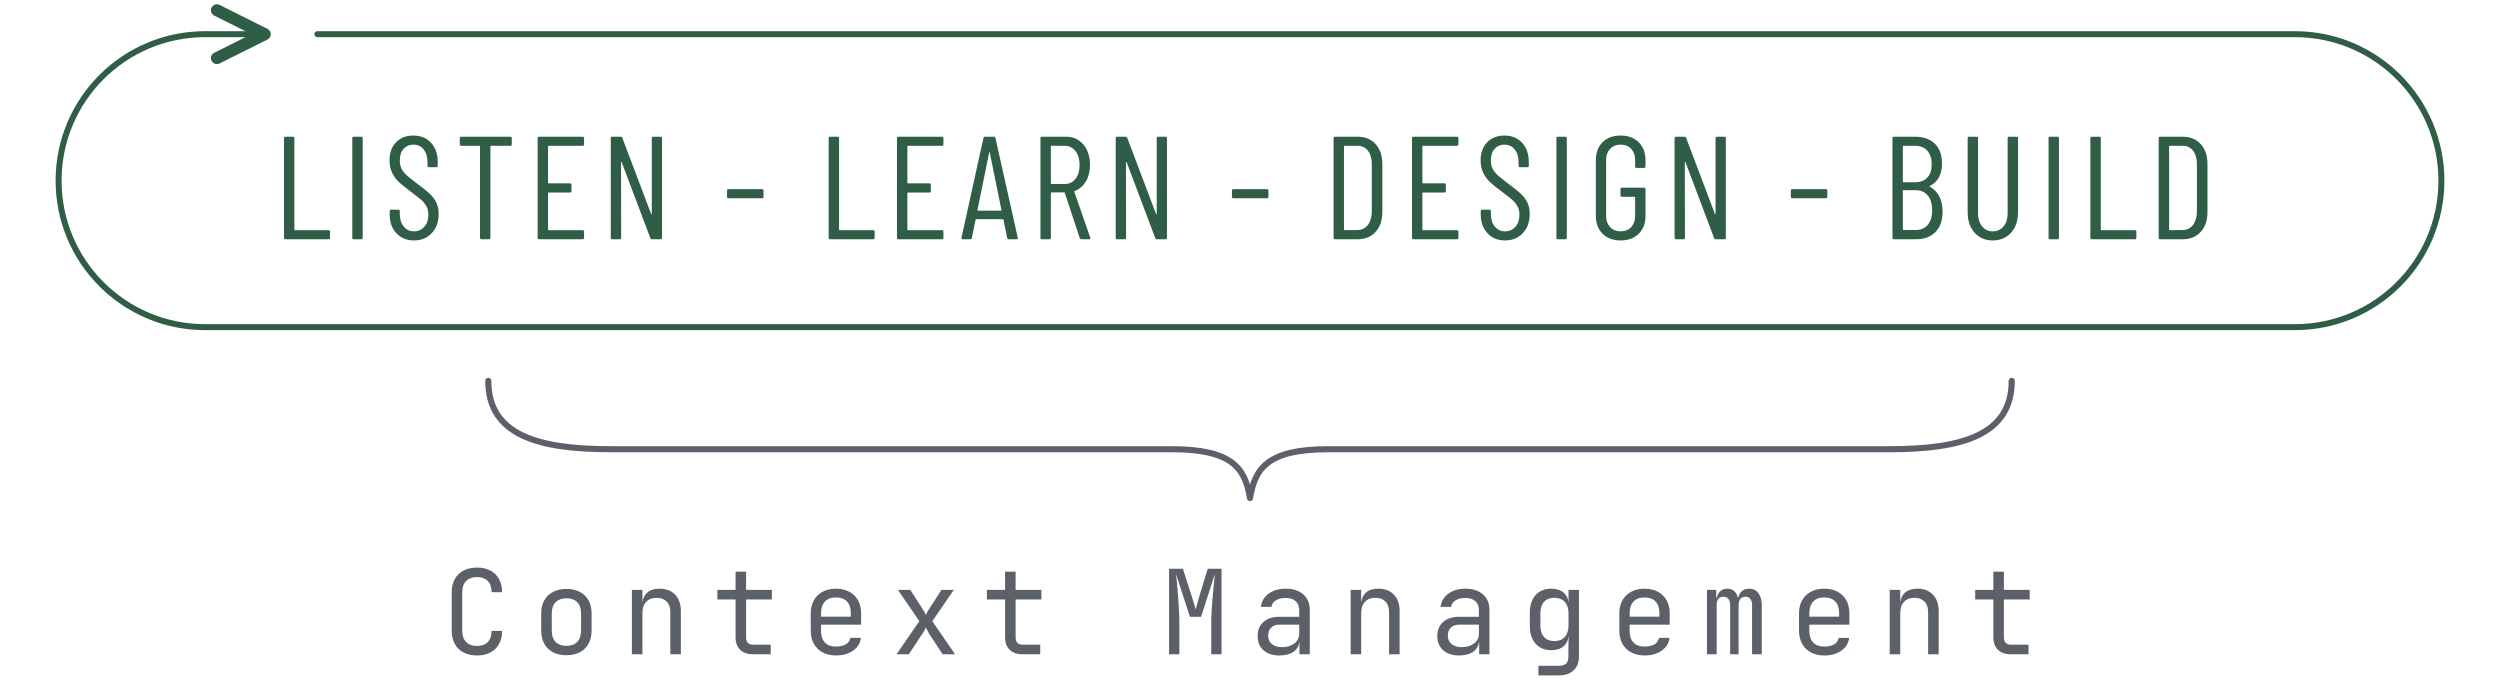
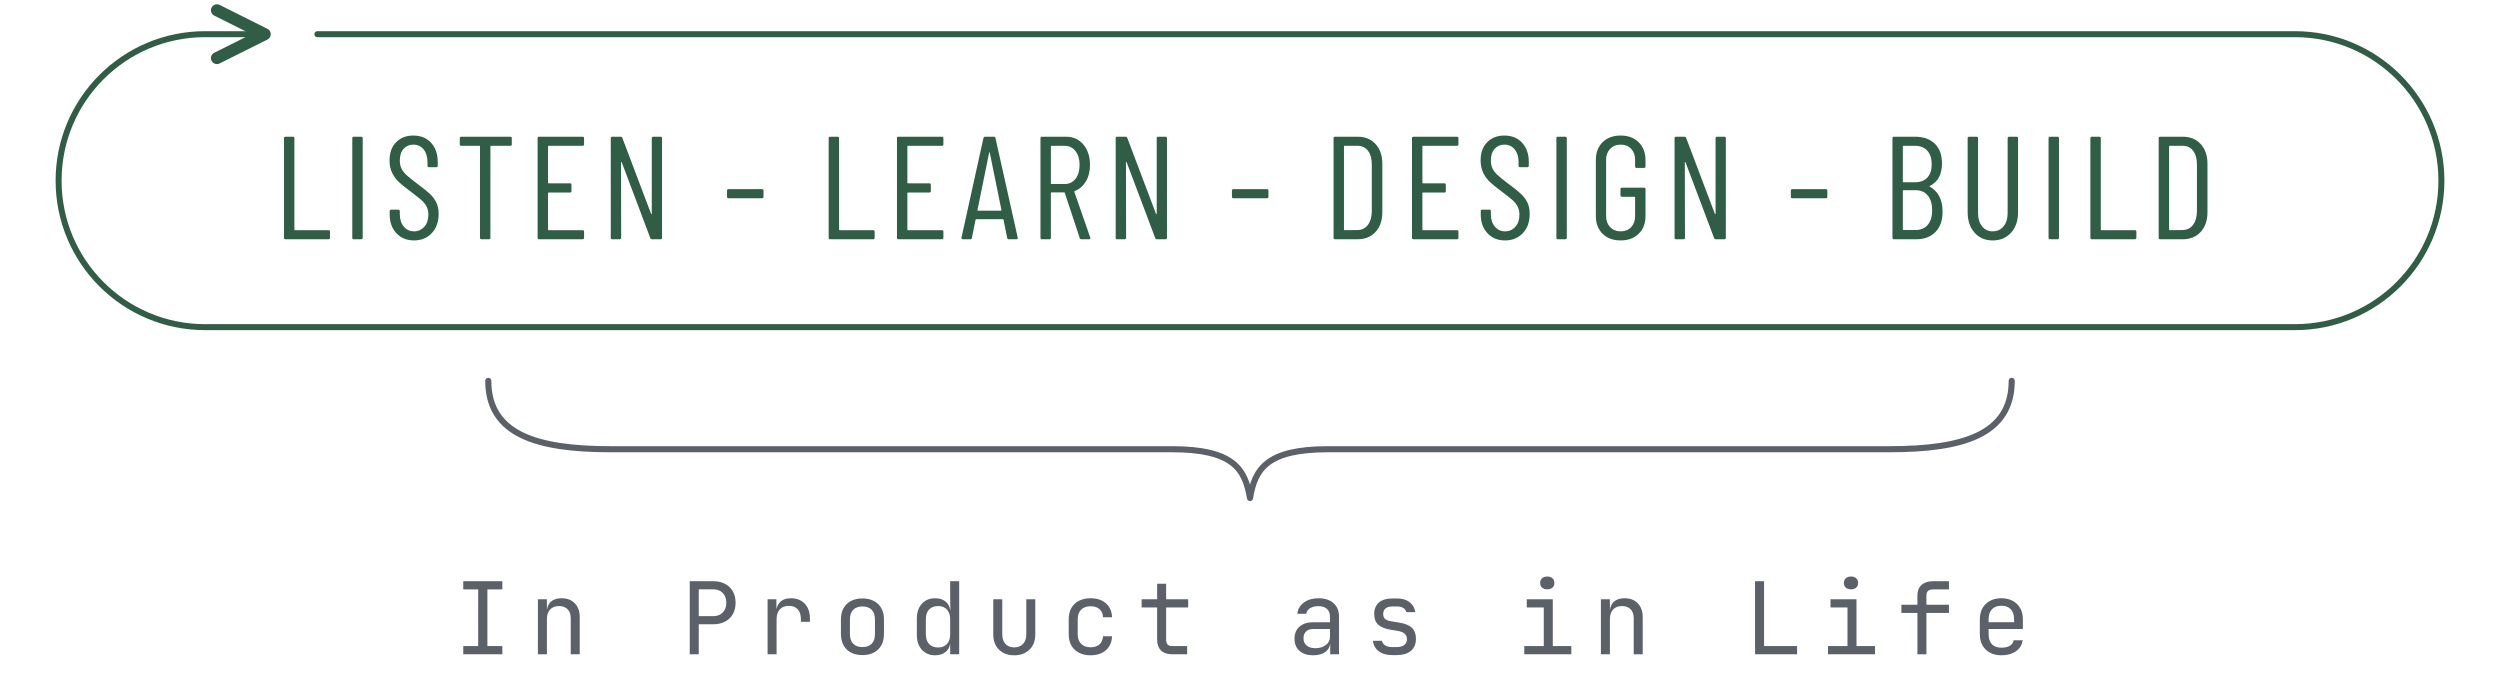
- <svg xmlns="http://www.w3.org/2000/svg" role="img" aria-label="LISTEN - LEARN - DESIGN - BUILD. Managing context." viewBox="0 0 1024 280" style="overflow:visible">
+ <svg xmlns="http://www.w3.org/2000/svg" role="img" aria-label="Listen, Learn, Design, Build: In Product as in Life" viewBox="0 0 1024 280" style="overflow:visible">
  <defs>
-     <marker id="mlg" viewBox="0 0 10 10" refX="8" refY="5" markerWidth="10" markerHeight="10" orient="auto">
+     <marker id="pl" viewBox="0 0 10 10" refX="8" refY="5" markerWidth="10" markerHeight="10" orient="auto">
      <path d="M1 1L9 5L1 9" fill="none" stroke="#2F5D45" stroke-width="2" stroke-linecap="round" stroke-linejoin="round" />
    </marker>
  </defs>
-   <path d="M 130 14 H 940 A 60 60 0 0 1 940 134 H 84 A 60 60 0 0 1 84 14 H 106" fill="none" stroke="#2F5D45" stroke-width="2.45" stroke-linecap="round" stroke-linejoin="round" marker-end="url(#mlg)" />
+   <path d="M 130 14 H 940 A 60 60 0 0 1 940 134 H 84 A 60 60 0 0 1 84 14 H 106" fill="none" stroke="#2F5D45" stroke-width="2.45" stroke-linecap="round" stroke-linejoin="round" marker-end="url(#pl)" />
  <path d="M116.32 97.40V56.60Q116.32 56.00 116.92 56.00H119.98Q120.58 56.00 120.58 56.60V94.04Q120.58 94.28 120.82 94.28H134.56Q135.16 94.28 135.16 94.88V97.40Q135.16 98.00 134.56 98.00H116.92Q116.32 98.00 116.32 97.40Z M144.30 97.40V56.60Q144.30 56.00 144.90 56.00H147.96Q148.56 56.00 148.56 56.60V97.40Q148.56 98.00 147.96 98.00H144.90Q144.30 98.00 144.30 97.40Z M159.62 87.86V86.48Q159.62 85.88 160.22 85.88H163.16Q163.76 85.88 163.76 86.48V87.68Q163.76 90.86 165.38 92.81Q167.00 94.76 169.58 94.76Q172.10 94.76 173.78 92.90Q175.46 91.04 175.46 87.98Q175.46 85.94 174.65 84.47Q173.84 83.00 172.55 81.89Q171.26 80.78 168.26 78.50Q165.26 76.28 163.52 74.69Q161.78 73.10 160.67 70.88Q159.56 68.66 159.56 65.66Q159.56 60.98 162.26 58.25Q164.96 55.52 169.28 55.52Q173.84 55.52 176.57 58.49Q179.30 61.46 179.30 66.38V67.88Q179.30 68.48 178.70 68.48H175.70Q175.10 68.48 175.10 67.88V66.32Q175.10 63.14 173.51 61.19Q171.92 59.24 169.28 59.24Q166.88 59.24 165.32 60.95Q163.76 62.66 163.76 65.78Q163.76 67.64 164.45 69.05Q165.14 70.46 166.52 71.72Q167.90 72.98 170.60 75.02Q174.20 77.66 175.97 79.31Q177.74 80.96 178.70 82.91Q179.66 84.86 179.66 87.62Q179.66 92.54 176.84 95.51Q174.02 98.48 169.58 98.48Q165.14 98.48 162.38 95.54Q159.62 92.60 159.62 87.86Z M209.63 56.60V59.12Q209.63 59.72 209.03 59.72H201.11Q200.87 59.72 200.87 59.96V97.40Q200.87 98.00 200.27 98.00H197.21Q196.61 98.00 196.61 97.40V59.96Q196.61 59.72 196.37 59.72H188.93Q188.33 59.72 188.33 59.12V56.60Q188.33 56.00 188.93 56.00H209.03Q209.63 56.00 209.63 56.60Z M238.63 59.72H224.71Q224.47 59.72 224.47 59.96V74.84Q224.47 75.08 224.71 75.08H233.47Q234.07 75.08 234.07 75.68V78.26Q234.07 78.86 233.47 78.86H224.71Q224.47 78.86 224.47 79.10V94.04Q224.47 94.28 224.71 94.28H238.63Q239.23 94.28 239.23 94.88V97.40Q239.23 98.00 238.63 98.00H220.81Q220.21 98.00 220.21 97.40V56.60Q220.21 56.00 220.81 56.00H238.63Q239.23 56.00 239.23 56.60V59.12Q239.23 59.72 238.63 59.72Z M267.57 56.00H270.57Q271.17 56.00 271.17 56.60V97.40Q271.17 98.00 270.57 98.00H267.03Q266.55 98.00 266.37 97.52L254.67 66.50Q254.61 66.32 254.49 66.35Q254.37 66.38 254.37 66.56L254.43 97.40Q254.43 98.00 253.83 98.00H250.77Q250.17 98.00 250.17 97.40V56.60Q250.17 56.00 250.77 56.00H254.25Q254.73 56.00 254.91 56.48L266.67 87.56Q266.73 87.74 266.85 87.71Q266.97 87.68 266.97 87.50V56.60Q266.97 56.00 267.57 56.00Z  M297.79 80.60V78.08Q297.79 77.48 298.39 77.48H312.13Q312.73 77.48 312.73 78.08V80.60Q312.73 81.20 312.13 81.20H298.39Q297.79 81.20 297.79 80.60Z  M339.42 97.40V56.60Q339.42 56.00 340.02 56.00H343.08Q343.68 56.00 343.68 56.60V94.04Q343.68 94.28 343.92 94.28H357.66Q358.26 94.28 358.26 94.88V97.40Q358.26 98.00 357.66 98.00H340.02Q339.42 98.00 339.42 97.40Z M385.82 59.72H371.90Q371.66 59.72 371.66 59.96V74.84Q371.66 75.08 371.90 75.08H380.66Q381.26 75.08 381.26 75.68V78.26Q381.26 78.86 380.66 78.86H371.90Q371.66 78.86 371.66 79.10V94.04Q371.66 94.28 371.90 94.28H385.82Q386.42 94.28 386.42 94.88V97.40Q386.42 98.00 385.82 98.00H368.00Q367.40 98.00 367.40 97.40V56.60Q367.40 56.00 368.00 56.00H385.82Q386.42 56.00 386.42 56.60V59.12Q386.42 59.72 385.82 59.72Z M412.54 97.46 411.04 90.02Q411.04 89.90 410.95 89.84Q410.86 89.78 410.74 89.78H399.88Q399.76 89.78 399.67 89.84Q399.58 89.90 399.58 90.02L398.08 97.46Q398.02 98.00 397.42 98.00H394.36Q394.06 98.00 393.91 97.82Q393.76 97.64 393.82 97.34L402.82 56.54Q402.94 56.00 403.48 56.00H407.08Q407.68 56.00 407.74 56.54L416.86 97.34V97.46Q416.86 98.00 416.32 98.00H413.20Q412.66 98.00 412.54 97.46ZM400.54 86.30H410.02Q410.20 86.30 410.20 86.06L405.40 62.48Q405.34 62.30 405.28 62.30Q405.22 62.30 405.16 62.48L400.36 86.06Q400.36 86.30 400.54 86.30Z M442.26 97.52 436.14 78.98Q436.08 78.80 435.90 78.80H430.68Q430.44 78.80 430.44 79.04V97.40Q430.44 98.00 429.84 98.00H426.78Q426.18 98.00 426.18 97.40V56.60Q426.18 56.00 426.78 56.00H436.68Q441.06 56.00 443.76 59.21Q446.46 62.42 446.46 67.58Q446.46 71.48 444.78 74.30Q443.10 77.12 440.22 78.26Q439.98 78.32 440.04 78.56L446.58 97.34L446.64 97.58Q446.64 98.00 446.10 98.00H442.98Q442.44 98.00 442.26 97.52ZM430.44 59.96V75.14Q430.44 75.38 430.68 75.38H436.08Q438.84 75.38 440.52 73.25Q442.20 71.12 442.20 67.58Q442.20 64.04 440.52 61.88Q438.84 59.72 436.08 59.72H430.68Q430.44 59.72 430.44 59.96Z M474.39 56.00H477.39Q477.99 56.00 477.99 56.60V97.40Q477.99 98.00 477.39 98.00H473.85Q473.37 98.00 473.19 97.52L461.49 66.50Q461.43 66.32 461.31 66.35Q461.19 66.38 461.19 66.56L461.25 97.40Q461.25 98.00 460.65 98.00H457.59Q456.99 98.00 456.99 97.40V56.60Q456.99 56.00 457.59 56.00H461.07Q461.55 56.00 461.73 56.48L473.49 87.56Q473.55 87.74 473.67 87.71Q473.79 87.68 473.79 87.50V56.60Q473.79 56.00 474.39 56.00Z  M504.61 80.60V78.08Q504.61 77.48 505.21 77.48H518.95Q519.55 77.48 519.55 78.08V80.60Q519.55 81.20 518.95 81.20H505.21Q504.61 81.20 504.61 80.60Z  M546.23 97.40V56.60Q546.23 56.00 546.83 56.00H556.07Q560.69 56.00 563.45 59.03Q566.21 62.06 566.21 67.16V86.84Q566.21 91.94 563.45 94.97Q560.69 98.00 556.07 98.00H546.83Q546.23 98.00 546.23 97.40ZM550.73 94.28 556.01 94.22Q558.65 94.22 560.24 92.18Q561.83 90.14 561.89 86.66V67.34Q561.89 63.80 560.33 61.76Q558.77 59.72 556.01 59.72H550.73Q550.49 59.72 550.49 59.96V94.04Q550.49 94.28 550.73 94.28Z M596.77 59.72H582.85Q582.61 59.72 582.61 59.96V74.84Q582.61 75.08 582.85 75.08H591.61Q592.21 75.08 592.21 75.68V78.26Q592.21 78.86 591.61 78.86H582.85Q582.61 78.86 582.61 79.10V94.04Q582.61 94.28 582.85 94.28H596.77Q597.37 94.28 597.37 94.88V97.40Q597.37 98.00 596.77 98.00H578.95Q578.35 98.00 578.35 97.40V56.60Q578.35 56.00 578.95 56.00H596.77Q597.37 56.00 597.37 56.60V59.12Q597.37 59.72 596.77 59.72Z M606.52 87.86V86.48Q606.52 85.88 607.12 85.88H610.06Q610.66 85.88 610.66 86.48V87.68Q610.66 90.86 612.28 92.81Q613.90 94.76 616.48 94.76Q619.00 94.76 620.68 92.90Q622.36 91.04 622.36 87.98Q622.36 85.94 621.55 84.47Q620.74 83.00 619.45 81.89Q618.16 80.78 615.16 78.50Q612.16 76.28 610.42 74.69Q608.68 73.10 607.57 70.88Q606.46 68.66 606.46 65.66Q606.46 60.98 609.16 58.25Q611.86 55.52 616.18 55.52Q620.74 55.52 623.47 58.49Q626.20 61.46 626.20 66.38V67.88Q626.20 68.48 625.60 68.48H622.60Q622.00 68.48 622.00 67.88V66.32Q622.00 63.14 620.41 61.19Q618.82 59.24 616.18 59.24Q613.78 59.24 612.22 60.95Q610.66 62.66 610.66 65.78Q610.66 67.64 611.35 69.05Q612.04 70.46 613.42 71.72Q614.80 72.98 617.50 75.02Q621.10 77.66 622.87 79.31Q624.64 80.96 625.60 82.91Q626.56 84.86 626.56 87.62Q626.56 92.54 623.74 95.51Q620.92 98.48 616.48 98.48Q612.04 98.48 609.28 95.54Q606.52 92.60 606.52 87.86Z M637.50 97.40V56.60Q637.50 56.00 638.10 56.00H641.16Q641.76 56.00 641.76 56.60V97.40Q641.76 98.00 641.16 98.00H638.10Q637.50 98.00 637.50 97.40Z M653.66 88.46V65.54Q653.66 60.98 656.42 58.25Q659.18 55.52 663.80 55.52Q668.42 55.52 671.21 58.28Q674.00 61.04 674.00 65.60V68.18Q674.00 68.78 673.40 68.78H670.34Q669.74 68.78 669.74 68.18V65.48Q669.74 62.66 668.12 60.95Q666.50 59.24 663.80 59.24Q661.16 59.24 659.51 60.98Q657.86 62.72 657.86 65.48V88.52Q657.86 91.28 659.51 93.02Q661.16 94.76 663.80 94.76Q666.50 94.76 668.12 93.05Q669.74 91.34 669.74 88.52V80.84Q669.74 80.60 669.50 80.60H664.34Q663.74 80.60 663.74 80.00V77.48Q663.74 76.88 664.34 76.88H673.40Q674.00 76.88 674.00 77.48V88.46Q674.00 93.02 671.21 95.75Q668.42 98.48 663.80 98.48Q659.18 98.48 656.42 95.75Q653.66 93.02 653.66 88.46Z M703.30 56.00H706.30Q706.90 56.00 706.90 56.60V97.40Q706.90 98.00 706.30 98.00H702.76Q702.28 98.00 702.10 97.52L690.40 66.50Q690.34 66.32 690.22 66.35Q690.10 66.38 690.10 66.56L690.16 97.40Q690.16 98.00 689.56 98.00H686.50Q685.90 98.00 685.90 97.40V56.60Q685.90 56.00 686.50 56.00H689.98Q690.46 56.00 690.64 56.48L702.40 87.56Q702.46 87.74 702.58 87.71Q702.70 87.68 702.70 87.50V56.60Q702.70 56.00 703.30 56.00Z  M733.53 80.60V78.08Q733.53 77.48 734.13 77.48H747.87Q748.47 77.48 748.47 78.08V80.60Q748.47 81.20 747.87 81.20H734.13Q733.53 81.20 733.53 80.60Z  M784.93 98.00H775.75Q775.15 98.00 775.15 97.40V56.60Q775.15 56.00 775.75 56.00H784.39Q789.55 56.00 792.49 58.85Q795.43 61.70 795.43 66.98Q795.43 73.70 790.45 76.16Q790.33 76.22 790.33 76.28Q790.33 76.34 790.39 76.40Q795.67 79.46 795.67 86.60Q795.73 92.00 792.79 95.00Q789.85 98.00 784.93 98.00ZM779.41 59.96V74.42Q779.41 74.66 779.65 74.66H784.39Q787.63 74.66 789.43 72.74Q791.23 70.82 791.23 67.34Q791.23 63.74 789.43 61.73Q787.63 59.72 784.39 59.72H779.65Q779.41 59.72 779.41 59.96ZM791.41 86.12Q791.41 82.22 789.61 80.06Q787.81 77.90 784.63 77.90H779.65Q779.41 77.90 779.41 78.14V93.98Q779.41 94.22 779.65 94.22H784.63Q787.81 94.22 789.61 92.09Q791.41 89.96 791.41 86.12Z M805.95 86.90V56.60Q805.95 56.00 806.55 56.00H809.61Q810.21 56.00 810.21 56.60V87.38Q810.21 90.68 811.86 92.72Q813.51 94.76 816.21 94.76Q818.97 94.76 820.65 92.72Q822.33 90.68 822.33 87.38V56.60Q822.33 56.00 822.93 56.00H825.99Q826.59 56.00 826.59 56.60V86.90Q826.59 92.12 823.74 95.30Q820.89 98.48 816.21 98.48Q811.59 98.48 808.77 95.30Q805.95 92.12 805.95 86.90Z M839.09 97.40V56.60Q839.09 56.00 839.69 56.00H842.75Q843.35 56.00 843.35 56.60V97.40Q843.35 98.00 842.75 98.00H839.69Q839.09 98.00 839.09 97.40Z M856.22 97.40V56.60Q856.22 56.00 856.82 56.00H859.88Q860.48 56.00 860.48 56.60V94.04Q860.48 94.28 860.72 94.28H874.46Q875.06 94.28 875.06 94.88V97.40Q875.06 98.00 874.46 98.00H856.82Q856.22 98.00 856.22 97.40Z M884.20 97.40V56.60Q884.20 56.00 884.80 56.00H894.04Q898.66 56.00 901.42 59.03Q904.18 62.06 904.18 67.16V86.84Q904.18 91.94 901.42 94.97Q898.66 98.00 894.04 98.00H884.80Q884.20 98.00 884.20 97.40ZM888.70 94.28 893.98 94.22Q896.62 94.22 898.21 92.18Q899.80 90.14 899.86 86.66V67.34Q899.86 63.80 898.30 61.76Q896.74 59.72 893.98 59.72H888.70Q888.46 59.72 888.46 59.96V94.04Q888.46 94.28 888.70 94.28Z" fill="#2F5D45" />
  <path d="M 200 156 C 200 178 220 184 250 184 L 480.0 184 C 505.0 184 510.0 192 512.0 204 C 514.0 192 519.0 184 544.0 184 L 774 184 C 804 184 824 178 824 156" fill="none" stroke="#5C6069" stroke-width="2.5" stroke-linecap="round" stroke-linejoin="round" />
-   <path d="M195.39 268.48Q192.22 268.48 189.90 267.28Q187.57 266.08 186.30 263.80Q185.02 261.52 185.02 258.40V242.56Q185.02 239.39 186.30 237.14Q187.57 234.88 189.90 233.68Q192.22 232.48 195.39 232.48Q198.56 232.48 200.86 233.70Q203.17 234.93 204.42 237.18Q205.66 239.44 205.66 242.56H201.34Q201.34 239.58 199.78 237.98Q198.22 236.37 195.39 236.37Q192.56 236.37 190.95 237.95Q189.34 239.54 189.34 242.51V258.40Q189.34 261.38 190.95 262.98Q192.56 264.59 195.39 264.59Q198.22 264.59 199.78 262.98Q201.34 261.38 201.34 258.40H205.66Q205.66 261.47 204.42 263.75Q203.17 266.03 200.86 267.26Q198.56 268.48 195.39 268.48Z M232.00 268.38Q228.83 268.38 226.53 267.18Q224.22 265.98 222.95 263.70Q221.68 261.42 221.68 258.30V251.30Q221.68 248.13 222.95 245.87Q224.22 243.62 226.53 242.42Q228.83 241.22 232.00 241.22Q235.17 241.22 237.47 242.42Q239.78 243.62 241.05 245.87Q242.32 248.13 242.32 251.25V258.30Q242.32 261.42 241.05 263.70Q239.78 265.98 237.47 267.18Q235.17 268.38 232.00 268.38ZM232.00 264.54Q234.83 264.54 236.42 262.96Q238.00 261.38 238.00 258.30V251.30Q238.00 248.22 236.42 246.64Q234.83 245.06 232.00 245.06Q229.22 245.06 227.61 246.64Q226.00 248.22 226.00 251.30V258.30Q226.00 261.38 227.61 262.96Q229.22 264.54 232.00 264.54Z M258.82 268.00V241.60H263.14V246.64H263.18Q263.47 244.24 265.01 242.80Q266.88 241.12 270.19 241.12Q274.18 241.12 276.53 243.57Q278.88 246.02 278.88 250.24V268.00H274.56V250.72Q274.56 247.89 273.05 246.38Q271.54 244.86 268.94 244.86Q266.26 244.86 264.70 246.50Q263.14 248.13 263.14 251.20V268.00Z M308.48 268.00Q305.07 268.00 303.18 266.18Q301.28 264.35 301.28 261.04V245.54H293.84V241.60H301.28V234.16H305.60V241.60H316.16V245.54H305.60V261.04Q305.60 264.06 308.48 264.06H315.68V268.00Z M342.40 268.48Q339.28 268.48 336.95 267.23Q334.62 265.98 333.35 263.70Q332.08 261.42 332.08 258.40V251.20Q332.08 248.13 333.35 245.87Q334.62 243.62 336.95 242.37Q339.28 241.12 342.40 241.12Q345.52 241.12 347.85 242.37Q350.18 243.62 351.45 245.87Q352.72 248.13 352.72 251.20V255.86H336.30V258.40Q336.30 261.52 337.89 263.18Q339.47 264.83 342.40 264.83Q344.90 264.83 346.43 263.94Q347.97 263.06 348.30 261.28H352.62Q352.19 264.59 349.38 266.54Q346.58 268.48 342.40 268.48ZM348.50 252.59V251.20Q348.50 248.08 346.94 246.40Q345.38 244.72 342.40 244.72Q339.47 244.72 337.89 246.40Q336.30 248.08 336.30 251.20V252.59Z M367.20 268.00 376.56 254.42 367.78 241.60H372.86L378.10 249.76Q378.43 250.29 378.77 250.91L379.25 251.92Q379.39 251.54 379.70 250.91Q380.02 250.29 380.35 249.76L385.63 241.60H390.67L381.89 254.46L391.20 268.00H386.11L380.45 259.36Q380.11 258.83 379.80 258.14Q379.49 257.44 379.25 257.01Q379.06 257.44 378.70 258.14Q378.34 258.83 377.95 259.36L372.24 268.00Z M418.88 268.00Q415.47 268.00 413.58 266.18Q411.68 264.35 411.68 261.04V245.54H404.24V241.60H411.68V234.16H416.00V241.60H426.56V245.54H416.00V261.04Q416.00 264.06 418.88 264.06H426.08V268.00Z  M478.85 268.00V232.96H484.51L488.16 244.29Q488.69 245.82 489.12 247.34Q489.55 248.85 489.74 249.66Q489.98 248.85 490.37 247.34Q490.75 245.82 491.23 244.24L494.69 232.96H500.35V268.00H496.13V255.28Q496.13 253.17 496.27 250.48Q496.42 247.79 496.66 244.98Q496.90 242.18 497.16 239.61Q497.42 237.04 497.62 235.12L491.95 252.64H487.39L481.68 235.12Q481.92 236.99 482.16 239.46Q482.40 241.94 482.59 244.70Q482.78 247.46 482.93 250.19Q483.07 252.93 483.07 255.28V268.00Z M524.10 268.48Q519.92 268.48 517.52 266.34Q515.12 264.21 515.12 260.56Q515.12 256.86 517.52 254.75Q519.92 252.64 524.00 252.64H532.16V250.00Q532.16 247.55 530.70 246.23Q529.23 244.91 526.54 244.91Q524.19 244.91 522.61 245.90Q521.02 246.88 520.78 248.56H516.46Q516.90 245.15 519.68 243.14Q522.46 241.12 526.64 241.12Q531.20 241.12 533.84 243.47Q536.48 245.82 536.48 249.86V268.00H532.26V262.96H532.21Q531.97 265.31 530.05 266.80Q527.79 268.48 524.10 268.48ZM525.15 265.07Q528.22 265.07 530.19 263.54Q532.16 262.00 532.16 259.60V255.86H524.10Q521.94 255.86 520.69 257.06Q519.44 258.26 519.44 260.32Q519.44 262.53 520.95 263.80Q522.46 265.07 525.15 265.07Z M553.22 268.00V241.60H557.54V246.64H557.58Q557.87 244.24 559.41 242.80Q561.28 241.12 564.59 241.12Q568.58 241.12 570.93 243.57Q573.28 246.02 573.28 250.24V268.00H568.96V250.72Q568.96 247.89 567.45 246.38Q565.94 244.86 563.34 244.86Q560.66 244.86 559.10 246.50Q557.54 248.13 557.54 251.20V268.00Z M597.70 268.48Q593.52 268.48 591.12 266.34Q588.72 264.21 588.72 260.56Q588.72 256.86 591.12 254.75Q593.52 252.64 597.60 252.64H605.76V250.00Q605.76 247.55 604.30 246.23Q602.83 244.91 600.14 244.91Q597.79 244.91 596.21 245.90Q594.62 246.88 594.38 248.56H590.06Q590.50 245.15 593.28 243.14Q596.06 241.12 600.24 241.12Q604.80 241.12 607.44 243.47Q610.08 245.82 610.08 249.86V268.00H605.86V262.96H605.81Q605.57 265.31 603.65 266.80Q601.39 268.48 597.70 268.48ZM598.75 265.07Q601.82 265.07 603.79 263.54Q605.76 262.00 605.76 259.60V255.86H597.70Q595.54 255.86 594.29 257.06Q593.04 258.26 593.04 260.32Q593.04 262.53 594.55 263.80Q596.06 265.07 598.75 265.07Z M630.13 276.64V272.70H638.53Q640.54 272.70 641.48 271.79Q642.42 270.88 642.42 268.96V265.60L642.51 260.80H642.42Q642.22 263.15 640.54 264.64Q638.62 266.32 635.41 266.32Q631.33 266.32 628.98 263.66Q626.62 260.99 626.62 256.48V250.91Q626.62 246.40 628.98 243.76Q631.33 241.12 635.41 241.12Q638.62 241.12 640.54 242.80Q642.22 244.29 642.42 246.64H642.46V241.60H646.74V268.96Q646.74 272.51 644.55 274.58Q642.37 276.64 638.48 276.64ZM636.70 262.58Q639.39 262.58 640.93 260.90Q642.46 259.22 642.46 256.24V251.20Q642.46 248.22 640.93 246.54Q639.39 244.86 636.70 244.86Q633.97 244.86 632.46 246.50Q630.94 248.13 630.94 251.20V256.24Q630.94 259.31 632.46 260.94Q633.97 262.58 636.70 262.58Z M673.60 268.48Q670.48 268.48 668.15 267.23Q665.82 265.98 664.55 263.70Q663.28 261.42 663.28 258.40V251.20Q663.28 248.13 664.55 245.87Q665.82 243.62 668.15 242.37Q670.48 241.12 673.60 241.12Q676.72 241.12 679.05 242.37Q681.38 243.62 682.65 245.87Q683.92 248.13 683.92 251.20V255.86H667.50V258.40Q667.50 261.52 669.09 263.18Q670.67 264.83 673.60 264.83Q676.10 264.83 677.63 263.94Q679.17 263.06 679.50 261.28H683.82Q683.39 264.59 680.58 266.54Q677.78 268.48 673.60 268.48ZM679.70 252.59V251.20Q679.70 248.08 678.14 246.40Q676.58 244.72 673.60 244.72Q670.67 244.72 669.09 246.40Q667.50 248.08 667.50 251.20V252.59Z M699.17 268.00V241.60H702.96V244.77H703.25Q703.49 243.38 704.35 242.42Q705.50 241.12 707.52 241.12Q709.73 241.12 710.93 242.75Q711.55 243.57 711.84 244.77H712.03Q712.27 243.38 713.18 242.42Q714.38 241.12 716.40 241.12Q718.90 241.12 720.26 242.99Q721.63 244.86 721.63 247.94V268.00H717.65V247.89Q717.65 246.26 716.95 245.34Q716.26 244.43 714.91 244.43Q713.62 244.43 712.87 245.32Q712.13 246.21 712.13 247.84V268.00H708.67V247.89Q708.67 246.21 707.93 245.32Q707.18 244.43 705.84 244.43Q704.50 244.43 703.82 245.32Q703.15 246.21 703.15 247.84V268.00Z M747.20 268.48Q744.08 268.48 741.75 267.23Q739.42 265.98 738.15 263.70Q736.88 261.42 736.88 258.40V251.20Q736.88 248.13 738.15 245.87Q739.42 243.62 741.75 242.37Q744.08 241.12 747.20 241.12Q750.32 241.12 752.65 242.37Q754.98 243.62 756.25 245.87Q757.52 248.13 757.52 251.20V255.86H741.10V258.40Q741.10 261.52 742.69 263.18Q744.27 264.83 747.20 264.83Q749.70 264.83 751.23 263.94Q752.77 263.06 753.10 261.28H757.42Q756.99 264.59 754.18 266.54Q751.38 268.48 747.20 268.48ZM753.30 252.59V251.20Q753.30 248.08 751.74 246.40Q750.18 244.72 747.20 244.72Q744.27 244.72 742.69 246.40Q741.10 248.08 741.10 251.20V252.59Z M774.02 268.00V241.60H778.34V246.64H778.38Q778.67 244.24 780.21 242.80Q782.08 241.12 785.39 241.12Q789.38 241.12 791.73 243.57Q794.08 246.02 794.08 250.24V268.00H789.76V250.72Q789.76 247.89 788.25 246.38Q786.74 244.86 784.14 244.86Q781.46 244.86 779.90 246.50Q778.34 248.13 778.34 251.20V268.00Z M823.68 268.00Q820.27 268.00 818.38 266.18Q816.48 264.35 816.48 261.04V245.54H809.04V241.60H816.48V234.16H820.80V241.60H831.36V245.54H820.80V261.04Q820.80 264.06 823.68 264.06H830.88V268.00Z" fill="#5C6069" />
+   <path d="M189.75 268.00V264.64H195.86V241.43H189.75V238.07H205.75V241.43H199.64V264.64H205.75V268.00Z M220.32 268.00V245.45H224.01V249.75H224.05Q224.30 247.70 225.61 246.47Q227.21 245.04 230.04 245.04Q233.44 245.04 235.45 247.13Q237.46 249.22 237.46 252.83V268.00H233.77V253.24Q233.77 250.82 232.48 249.53Q231.19 248.24 228.97 248.24Q226.68 248.24 225.34 249.63Q224.01 251.03 224.01 253.65V268.00Z  M282.52 268.00V238.07H292.16Q294.94 238.07 297.00 239.16Q299.05 240.24 300.17 242.21Q301.30 244.18 301.30 246.88Q301.30 249.55 300.17 251.54Q299.05 253.53 297.00 254.61Q294.94 255.70 292.16 255.70H286.21V268.00ZM286.21 252.38H292.16Q294.58 252.38 296.03 250.88Q297.49 249.39 297.49 246.88Q297.49 244.34 296.03 242.87Q294.58 241.39 292.16 241.39H286.21Z M314.40 268.00V245.45H318.01V249.47Q318.42 247.91 319.28 246.88Q320.84 245.04 323.95 245.04Q327.52 245.04 329.63 247.27Q331.74 249.51 331.74 253.32V254.68H328.05V253.65Q328.05 250.99 326.76 249.57Q325.47 248.16 323.09 248.16Q320.76 248.16 319.42 249.59Q318.09 251.03 318.09 253.65V268.00Z M353.25 268.33Q350.54 268.33 348.58 267.30Q346.61 266.28 345.52 264.33Q344.44 262.38 344.44 259.72V253.73Q344.44 251.03 345.52 249.10Q346.61 247.17 348.58 246.15Q350.54 245.12 353.25 245.12Q355.96 245.12 357.92 246.15Q359.89 247.17 360.98 249.10Q362.07 251.03 362.07 253.69V259.72Q362.07 262.38 360.98 264.33Q359.89 266.28 357.92 267.30Q355.96 268.33 353.25 268.33ZM353.25 265.05Q355.67 265.05 357.02 263.69Q358.38 262.34 358.38 259.72V253.73Q358.38 251.11 357.02 249.75Q355.67 248.40 353.25 248.40Q350.87 248.40 349.50 249.75Q348.13 251.11 348.13 253.73V259.72Q348.13 262.34 349.50 263.69Q350.87 265.05 353.25 265.05Z M383.04 268.41Q379.68 268.41 377.61 266.15Q375.54 263.90 375.54 260.05V253.44Q375.54 249.55 377.59 247.30Q379.64 245.04 383.04 245.04Q385.83 245.04 387.51 246.56Q388.90 247.83 389.15 249.75H389.27L389.19 244.63V238.07H392.88V268.00H389.19V263.69H389.15Q388.90 265.66 387.51 266.89Q385.83 268.41 383.04 268.41ZM384.27 265.21Q386.56 265.21 387.88 263.78Q389.19 262.34 389.19 259.80V253.65Q389.19 251.11 387.88 249.67Q386.56 248.24 384.27 248.24Q381.93 248.24 380.58 249.63Q379.23 251.03 379.23 253.65V259.80Q379.23 262.42 380.58 263.82Q381.93 265.21 384.27 265.21Z M415.41 268.41Q411.51 268.41 409.18 266.09Q406.84 263.78 406.84 259.80V245.45H410.53V259.80Q410.53 262.34 411.84 263.76Q413.15 265.17 415.41 265.17Q417.71 265.17 419.04 263.76Q420.37 262.34 420.37 259.80V245.45H424.06V259.80Q424.06 263.78 421.68 266.09Q419.30 268.41 415.41 268.41Z M446.71 268.41Q444.01 268.41 441.98 267.38Q439.95 266.36 438.84 264.41Q437.74 262.46 437.74 259.80V253.65Q437.74 250.94 438.84 249.02Q439.95 247.09 441.98 246.06Q444.01 245.04 446.71 245.04Q450.61 245.04 452.99 247.13Q455.37 249.22 455.49 252.83H451.80Q451.68 250.66 450.34 249.49Q449.01 248.32 446.71 248.32Q444.30 248.32 442.86 249.69Q441.43 251.07 441.43 253.61V259.80Q441.43 262.34 442.86 263.74Q444.30 265.13 446.71 265.13Q449.01 265.13 450.34 263.94Q451.68 262.75 451.80 260.62H455.49Q455.37 264.23 452.99 266.32Q450.61 268.41 446.71 268.41Z M480.11 268.00Q477.20 268.00 475.58 266.44Q473.96 264.88 473.96 262.06V248.81H467.61V245.45H473.96V239.09H477.65V245.45H486.67V248.81H477.65V262.06Q477.65 264.64 480.11 264.64H486.26V268.00Z  M537.88 268.41Q534.32 268.41 532.27 266.59Q530.22 264.76 530.22 261.64Q530.22 258.49 532.27 256.68Q534.32 254.88 537.80 254.88H544.77V252.62Q544.77 250.53 543.52 249.41Q542.27 248.28 539.97 248.28Q537.96 248.28 536.61 249.12Q535.26 249.96 535.05 251.40H531.36Q531.73 248.48 534.11 246.76Q536.49 245.04 540.06 245.04Q543.95 245.04 546.21 247.05Q548.46 249.06 548.46 252.50V268.00H544.85V263.69H544.81Q544.61 265.70 542.97 266.98Q541.04 268.41 537.88 268.41ZM538.78 265.50Q541.41 265.50 543.09 264.19Q544.77 262.88 544.77 260.82V257.63H537.88Q536.04 257.63 534.97 258.65Q533.91 259.68 533.91 261.44Q533.91 263.33 535.20 264.41Q536.49 265.50 538.78 265.50Z M570.25 268.33Q567.96 268.33 566.26 267.61Q564.55 266.89 563.55 265.58Q562.55 264.27 562.34 262.46H566.03Q566.28 263.65 567.36 264.35Q568.45 265.05 570.25 265.05H571.98Q574.15 265.05 575.21 264.17Q576.28 263.29 576.28 261.81Q576.28 260.37 575.32 259.53Q574.35 258.69 572.47 258.41L569.43 257.91Q566.11 257.34 564.49 255.84Q562.87 254.35 562.87 251.48Q562.87 248.44 564.80 246.78Q566.73 245.12 570.58 245.12H572.14Q575.38 245.12 577.35 246.64Q579.31 248.16 579.72 250.74H576.03Q575.79 249.67 574.80 249.04Q573.82 248.40 572.14 248.40H570.58Q568.49 248.40 567.53 249.18Q566.56 249.96 566.56 251.52Q566.56 252.91 567.38 253.57Q568.20 254.22 569.97 254.51L573.00 255.00Q576.65 255.58 578.31 257.13Q579.97 258.69 579.97 261.64Q579.97 264.76 577.98 266.54Q575.99 268.33 571.98 268.33Z  M624.34 268.00V264.64H632.33V248.81H625.36V245.45H636.02V264.64H643.61V268.00ZM633.77 241.39Q632.41 241.39 631.63 240.69Q630.85 240.00 630.85 238.81Q630.85 237.58 631.63 236.86Q632.41 236.14 633.77 236.14Q635.12 236.14 635.90 236.86Q636.68 237.58 636.68 238.81Q636.68 240.00 635.90 240.69Q635.12 241.39 633.77 241.39Z M655.72 268.00V245.45H659.41V249.75H659.45Q659.70 247.70 661.01 246.47Q662.61 245.04 665.44 245.04Q668.84 245.04 670.85 247.13Q672.86 249.22 672.86 252.83V268.00H669.17V253.24Q669.17 250.82 667.88 249.53Q666.59 248.24 664.37 248.24Q662.08 248.24 660.74 249.63Q659.41 251.03 659.41 253.65V268.00Z  M718.87 268.00V238.07H722.56V264.64H736.09V268.00Z M748.74 268.00V264.64H756.73V248.81H749.76V245.45H760.42V264.64H768.01V268.00ZM758.17 241.39Q756.81 241.39 756.03 240.69Q755.25 240.00 755.25 238.81Q755.25 237.58 756.03 236.86Q756.81 236.14 758.17 236.14Q759.52 236.14 760.30 236.86Q761.08 237.58 761.08 238.81Q761.08 240.00 760.30 240.69Q759.52 241.39 758.17 241.39Z M785.37 268.00V251.07H778.81V247.70H785.37V243.81Q785.37 241.15 787.05 239.61Q788.73 238.07 791.68 238.07H798.29V241.43H791.68Q790.41 241.43 789.74 242.03Q789.06 242.62 789.06 243.81V247.70H798.29V251.07H789.06V268.00Z M819.75 268.41Q817.09 268.41 815.10 267.34Q813.11 266.28 812.02 264.33Q810.94 262.38 810.94 259.80V253.65Q810.94 251.03 812.02 249.10Q813.11 247.17 815.10 246.11Q817.09 245.04 819.75 245.04Q822.42 245.04 824.40 246.11Q826.39 247.17 827.48 249.10Q828.57 251.03 828.57 253.65V257.63H814.54V259.80Q814.54 262.46 815.90 263.88Q817.25 265.29 819.75 265.29Q821.88 265.29 823.19 264.54Q824.51 263.78 824.79 262.26H828.48Q828.11 265.09 825.72 266.75Q823.32 268.41 819.75 268.41ZM824.96 254.84V253.65Q824.96 250.99 823.62 249.55Q822.29 248.12 819.75 248.12Q817.25 248.12 815.90 249.55Q814.54 250.99 814.54 253.65V254.84Z" fill="#5C6069" />
</svg>
